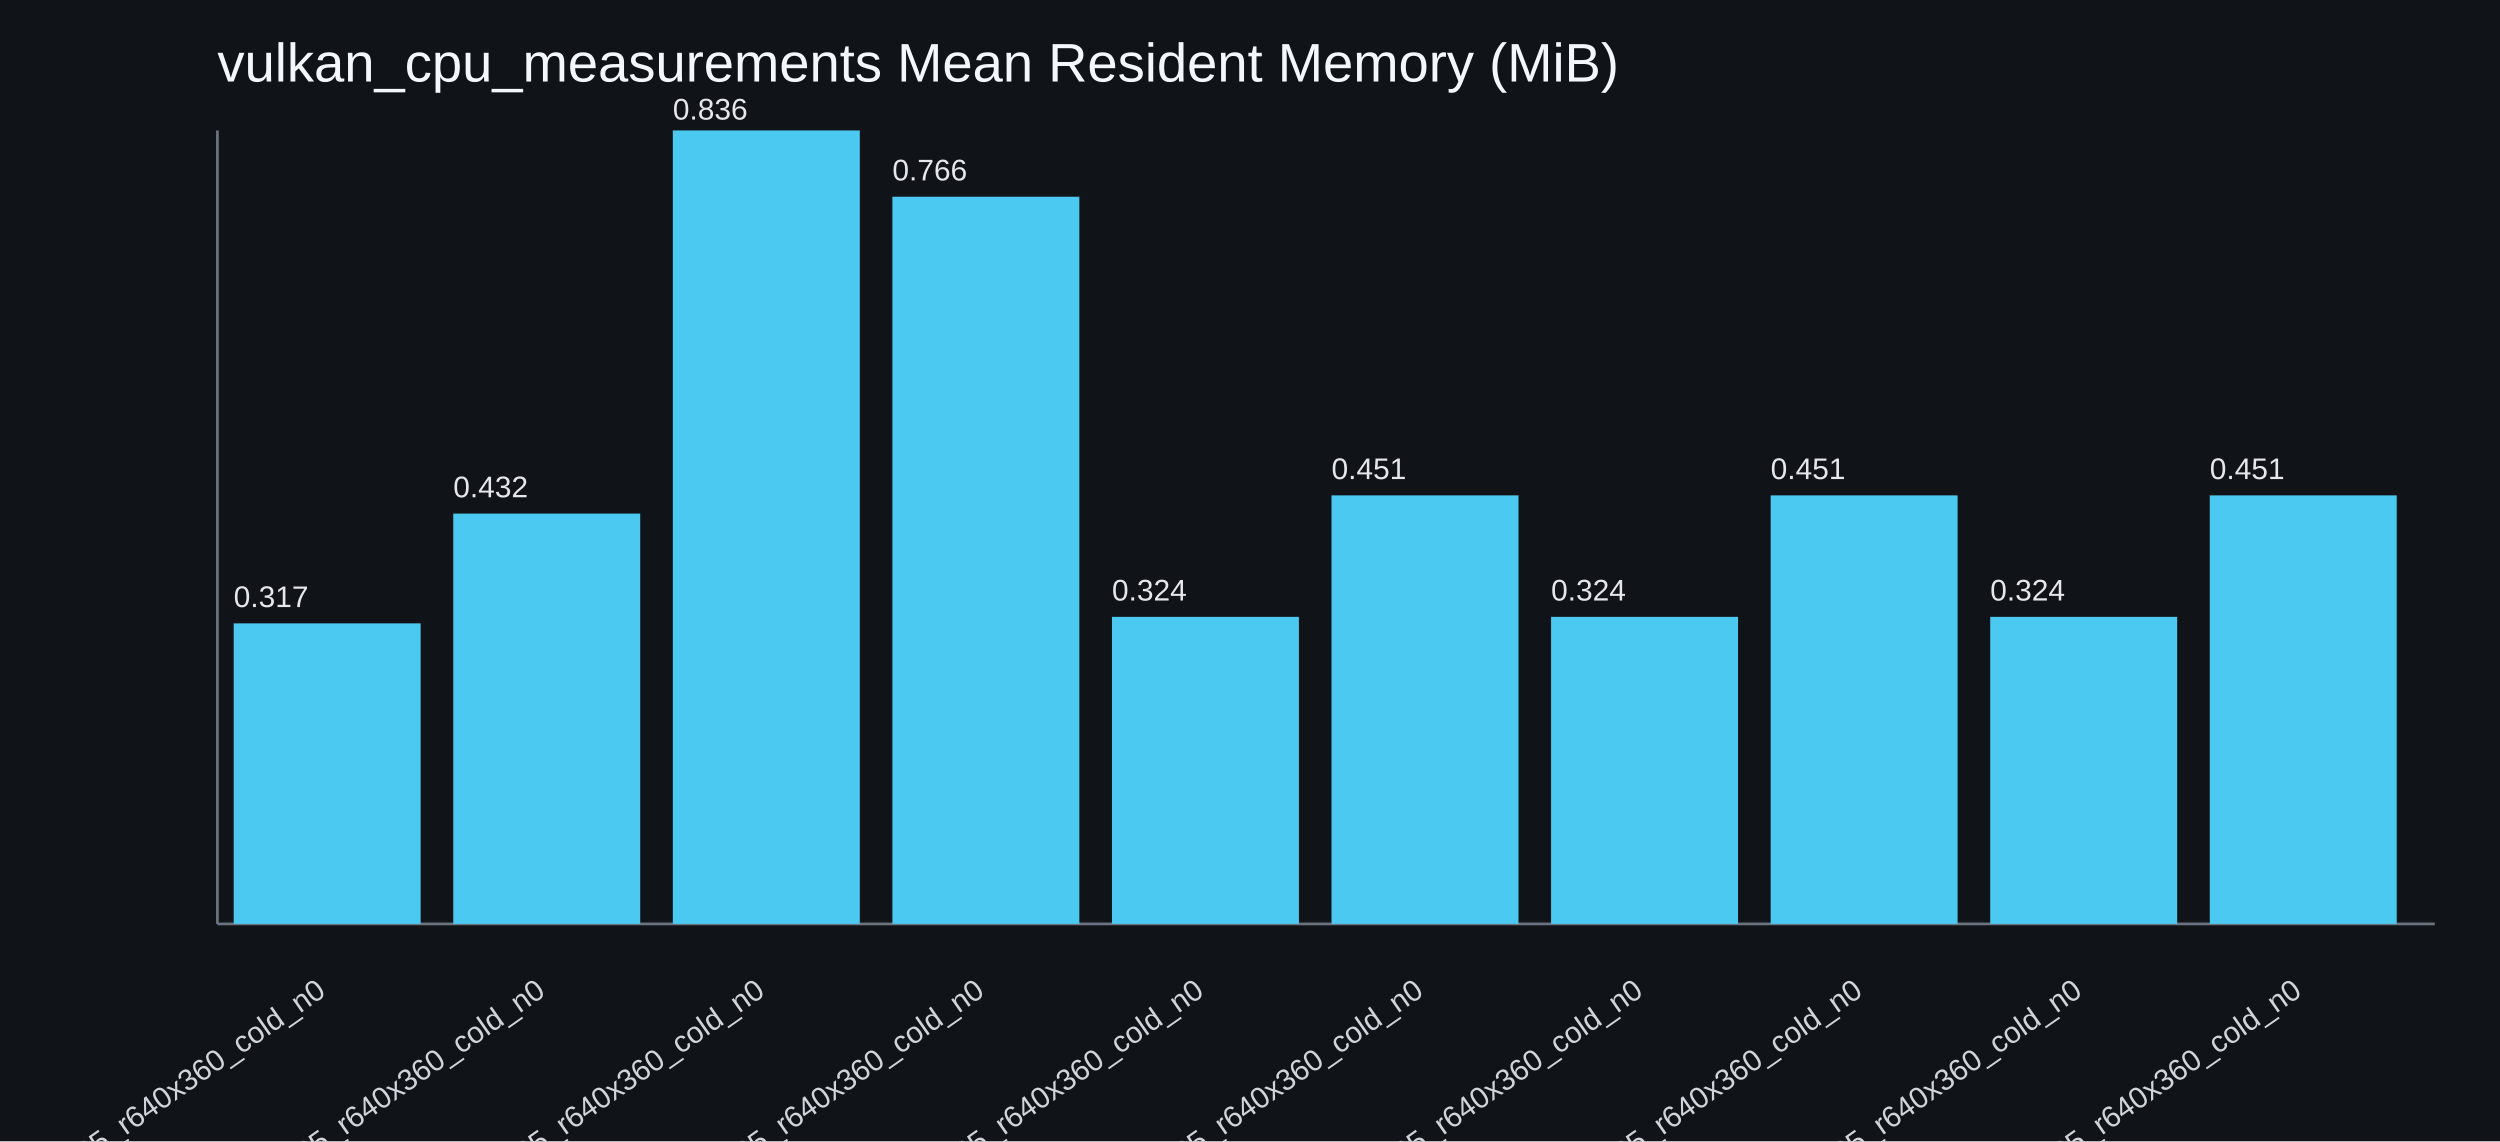
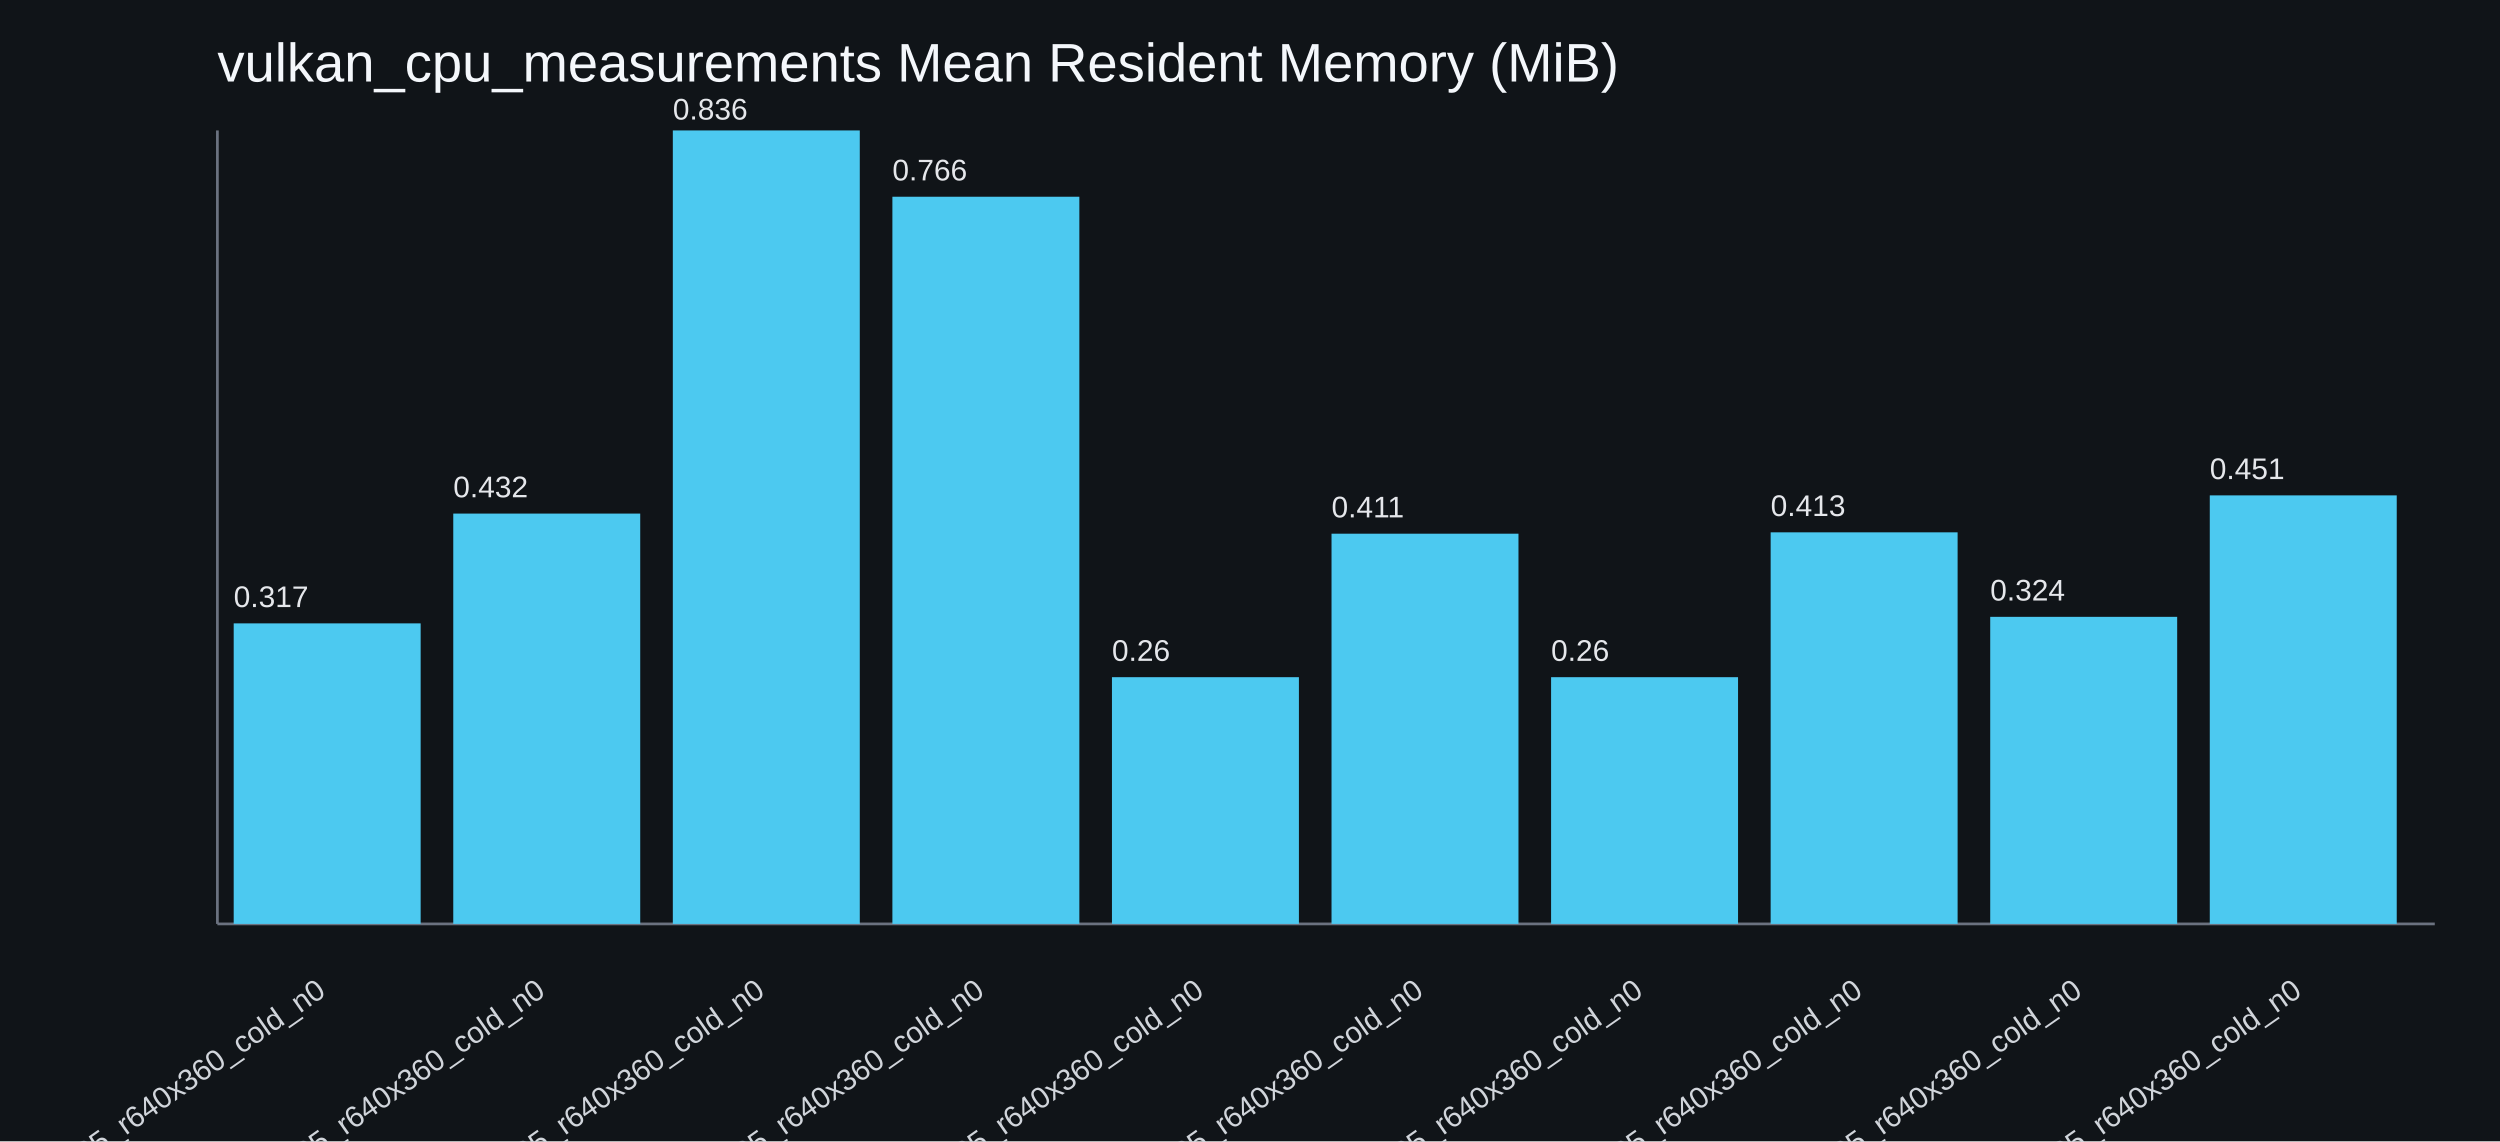
<svg xmlns="http://www.w3.org/2000/svg" width="920" height="420" viewBox="0 0 920 420">
  <rect width="100%" height="100%" fill="#101418" />
  <text x="80" y="30" fill="#f4f7fb" font-family="Arial" font-size="20">vulkan_cpu_measurements Mean Resident Memory (MiB)</text>
  <line x1="80" y1="340" x2="896" y2="340" stroke="#6b7280" />
  <line x1="80" y1="48" x2="80" y2="340" stroke="#6b7280" />
  <rect x="86.0" y="229.4" width="68.8" height="110.6" fill="#4cc9f0" />
  <text transform="translate(120.4,366) rotate(-35)" fill="#d1d5db" font-family="Arial" font-size="11" text-anchor="end">kosmickrisp_distance-lod_outer-orbit_l100_f16.67_m256_u25_r640x360_cold_n0</text>
  <text x="86.0" y="223.4" fill="#e5e7eb" font-family="Arial" font-size="11">0.317</text>
  <rect x="166.8" y="189.0" width="68.8" height="151.0" fill="#4cc9f0" />
  <text transform="translate(201.2,366) rotate(-35)" fill="#d1d5db" font-family="Arial" font-size="11" text-anchor="end">kosmickrisp_distance-lod_rapid-teleport_l100_f16.67_m256_u25_r640x360_cold_n0</text>
  <text x="166.8" y="183.0" fill="#e5e7eb" font-family="Arial" font-size="11">0.432</text>
  <rect x="247.6" y="48.0" width="68.8" height="292.0" fill="#4cc9f0" />
  <text transform="translate(282.0,366) rotate(-35)" fill="#d1d5db" font-family="Arial" font-size="11" text-anchor="end">kosmickrisp_fixed-lod1_outer-orbit_l100_f16.67_m256_u25_r640x360_cold_n0</text>
  <text x="247.6" y="44.0" fill="#e5e7eb" font-family="Arial" font-size="11">0.836</text>
  <rect x="328.4" y="72.4" width="68.8" height="267.6" fill="#4cc9f0" />
  <text transform="translate(362.8,366) rotate(-35)" fill="#d1d5db" font-family="Arial" font-size="11" text-anchor="end">kosmickrisp_fixed-lod1_rapid-teleport_l100_f16.67_m256_u25_r640x360_cold_n0</text>
  <text x="328.4" y="66.4" fill="#e5e7eb" font-family="Arial" font-size="11">0.766</text>
-   <rect x="409.2" y="227.0" width="68.8" height="113.0" fill="#4cc9f0" />
+   <rect x="409.2" y="249.2" width="68.8" height="90.8" fill="#4cc9f0" />
  <text transform="translate(443.6,366) rotate(-35)" fill="#d1d5db" font-family="Arial" font-size="11" text-anchor="end">kosmickrisp_geo-beacon-bounded_outer-orbit_l100_f16.67_m256_u25_r640x360_cold_n0</text>
-   <text x="409.2" y="221.0" fill="#e5e7eb" font-family="Arial" font-size="11">0.324</text>
-   <rect x="490.0" y="182.3" width="68.8" height="157.7" fill="#4cc9f0" />
+   <text x="409.2" y="243.2" fill="#e5e7eb" font-family="Arial" font-size="11">0.26</text>
+   <rect x="490.0" y="196.4" width="68.8" height="143.6" fill="#4cc9f0" />
  <text transform="translate(524.4,366) rotate(-35)" fill="#d1d5db" font-family="Arial" font-size="11" text-anchor="end">kosmickrisp_geo-beacon-bounded_rapid-teleport_l100_f16.67_m256_u25_r640x360_cold_n0</text>
-   <text x="490.0" y="176.3" fill="#e5e7eb" font-family="Arial" font-size="11">0.451</text>
-   <rect x="570.8" y="227.0" width="68.8" height="113.0" fill="#4cc9f0" />
+   <text x="490.0" y="190.4" fill="#e5e7eb" font-family="Arial" font-size="11">0.411</text>
+   <rect x="570.8" y="249.2" width="68.8" height="90.8" fill="#4cc9f0" />
  <text transform="translate(605.2,366) rotate(-35)" fill="#d1d5db" font-family="Arial" font-size="11" text-anchor="end">kosmickrisp_geo-beacon-exact_outer-orbit_l100_f16.67_m256_u25_r640x360_cold_n0</text>
-   <text x="570.8" y="221.0" fill="#e5e7eb" font-family="Arial" font-size="11">0.324</text>
-   <rect x="651.6" y="182.3" width="68.8" height="157.7" fill="#4cc9f0" />
+   <text x="570.8" y="243.2" fill="#e5e7eb" font-family="Arial" font-size="11">0.26</text>
+   <rect x="651.6" y="195.9" width="68.8" height="144.1" fill="#4cc9f0" />
  <text transform="translate(686.0,366) rotate(-35)" fill="#d1d5db" font-family="Arial" font-size="11" text-anchor="end">kosmickrisp_geo-beacon-exact_rapid-teleport_l100_f16.67_m256_u25_r640x360_cold_n0</text>
-   <text x="651.6" y="176.3" fill="#e5e7eb" font-family="Arial" font-size="11">0.451</text>
+   <text x="651.6" y="189.9" fill="#e5e7eb" font-family="Arial" font-size="11">0.413</text>
  <rect x="732.4" y="227.0" width="68.8" height="113.0" fill="#4cc9f0" />
  <text transform="translate(766.8,366) rotate(-35)" fill="#d1d5db" font-family="Arial" font-size="11" text-anchor="end">kosmickrisp_semantic-lod_outer-orbit_l100_f16.67_m256_u25_r640x360_cold_n0</text>
  <text x="732.4" y="221.0" fill="#e5e7eb" font-family="Arial" font-size="11">0.324</text>
  <rect x="813.2" y="182.3" width="68.8" height="157.7" fill="#4cc9f0" />
  <text transform="translate(847.6,366) rotate(-35)" fill="#d1d5db" font-family="Arial" font-size="11" text-anchor="end">kosmickrisp_semantic-lod_rapid-teleport_l100_f16.67_m256_u25_r640x360_cold_n0</text>
  <text x="813.2" y="176.3" fill="#e5e7eb" font-family="Arial" font-size="11">0.451</text>
</svg>
